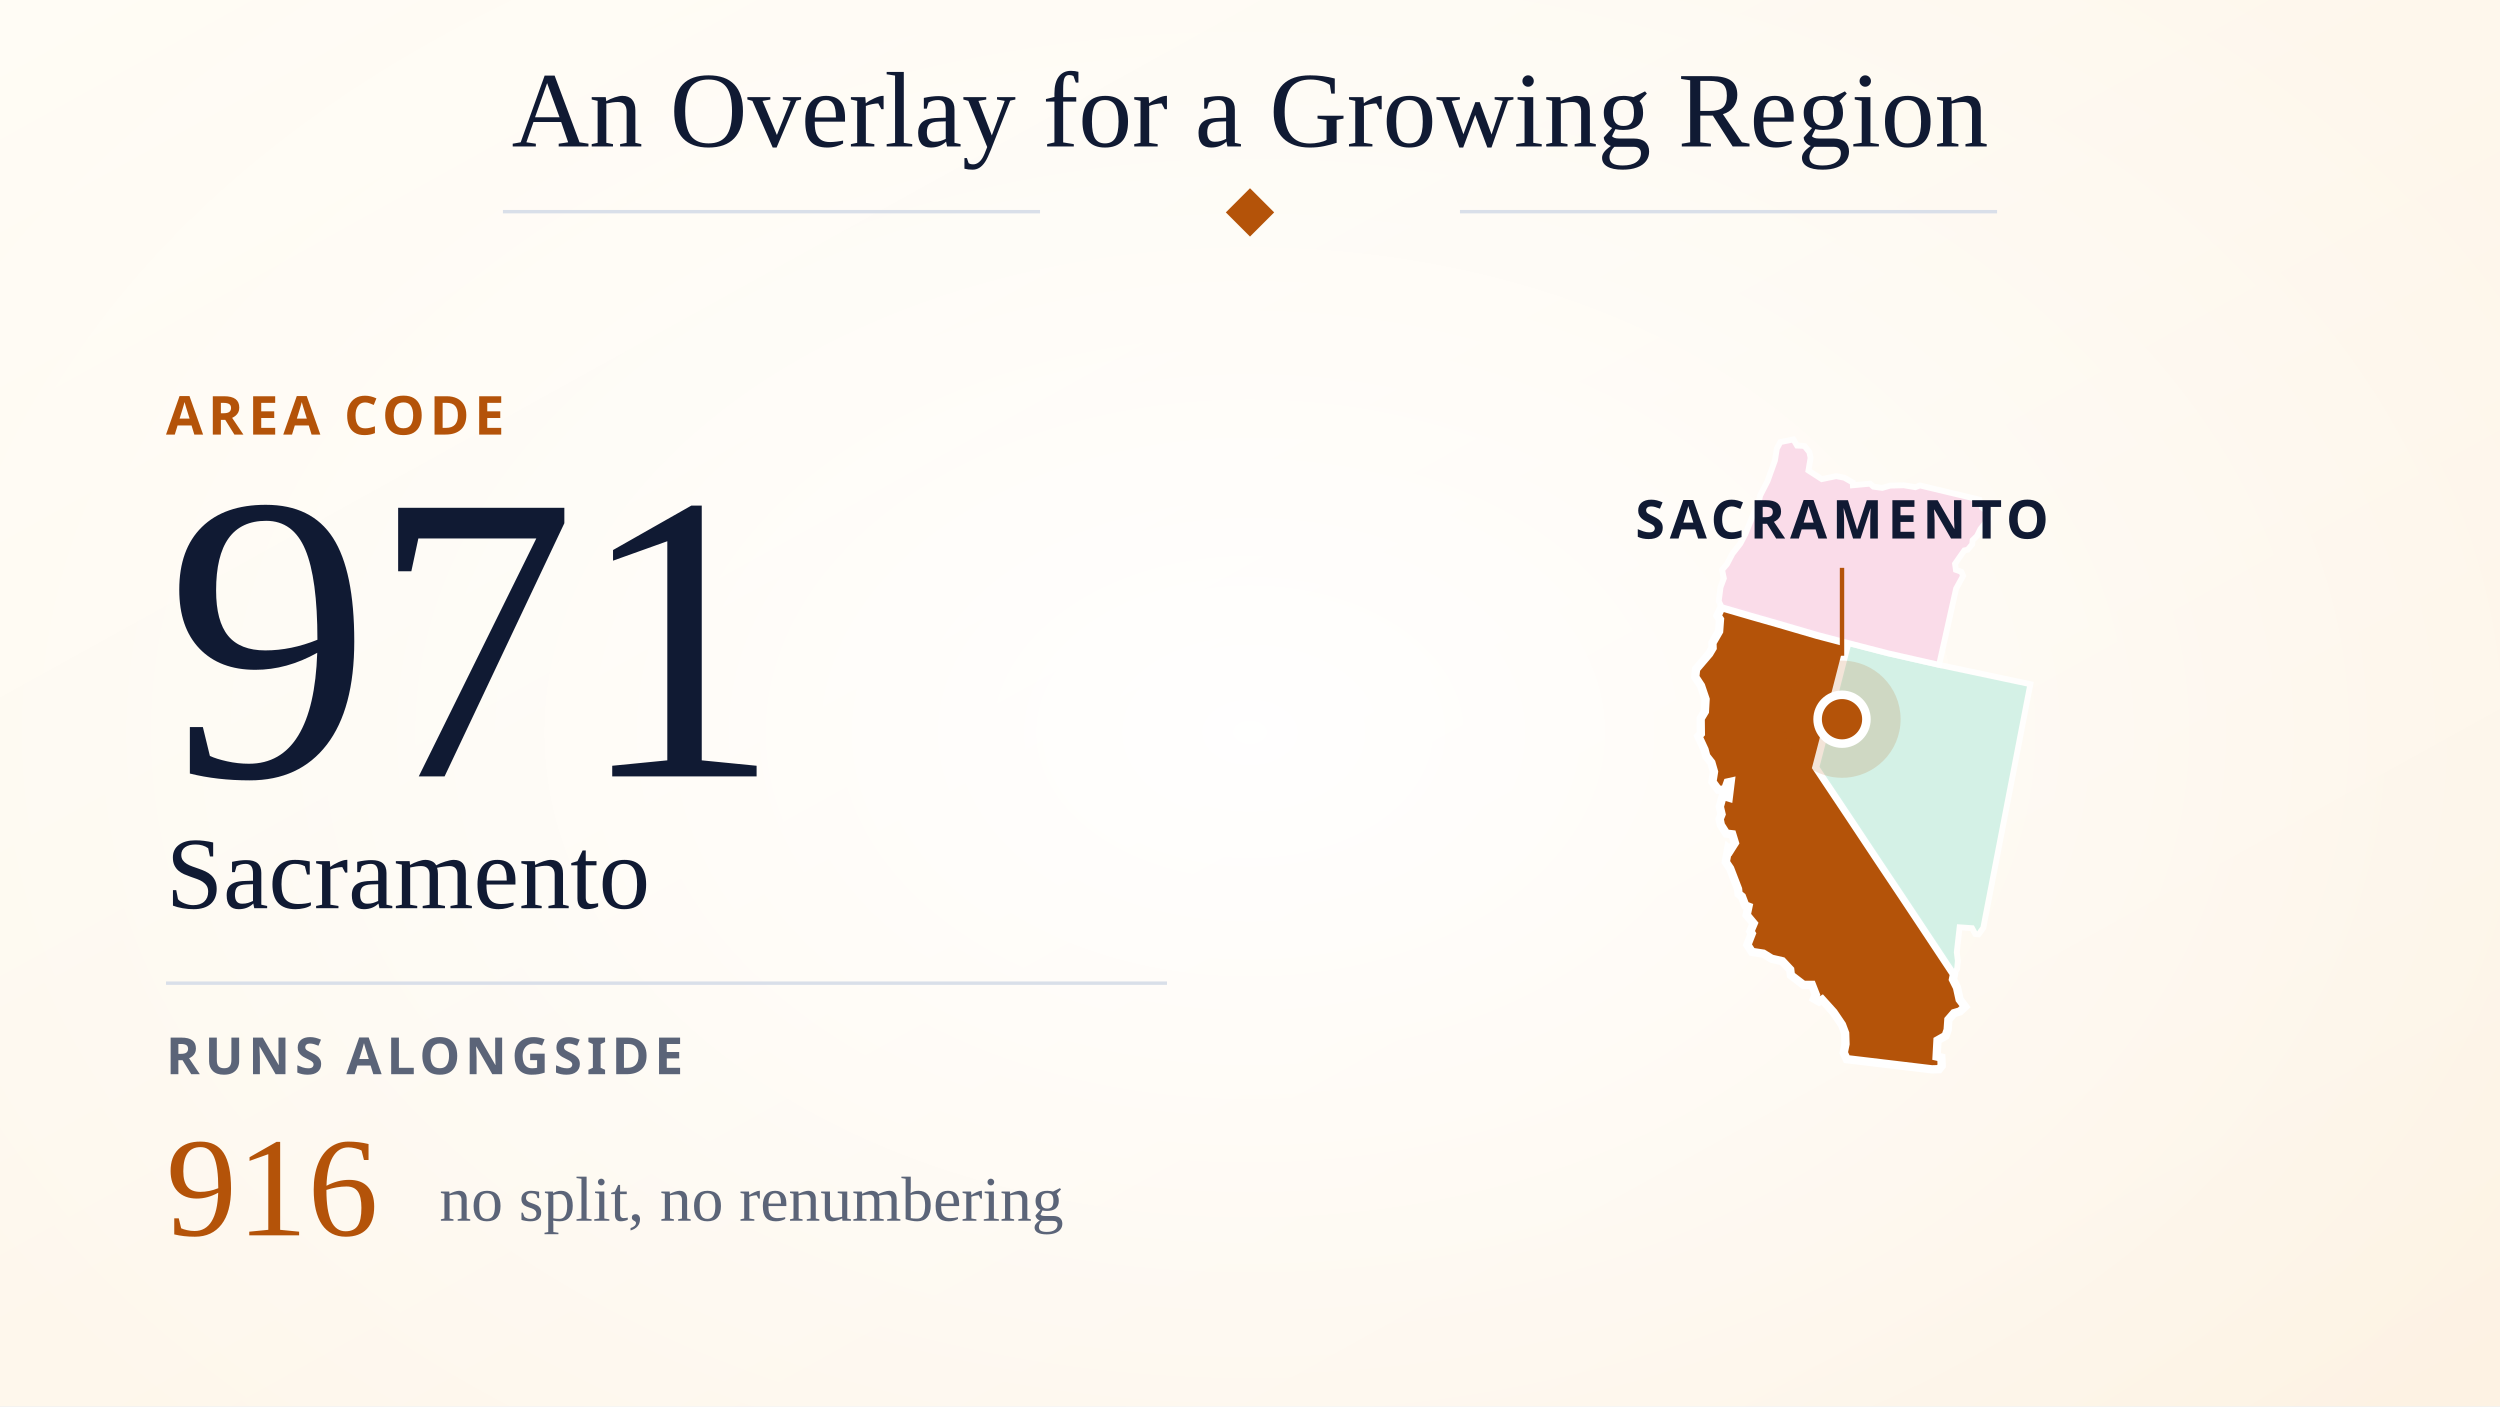
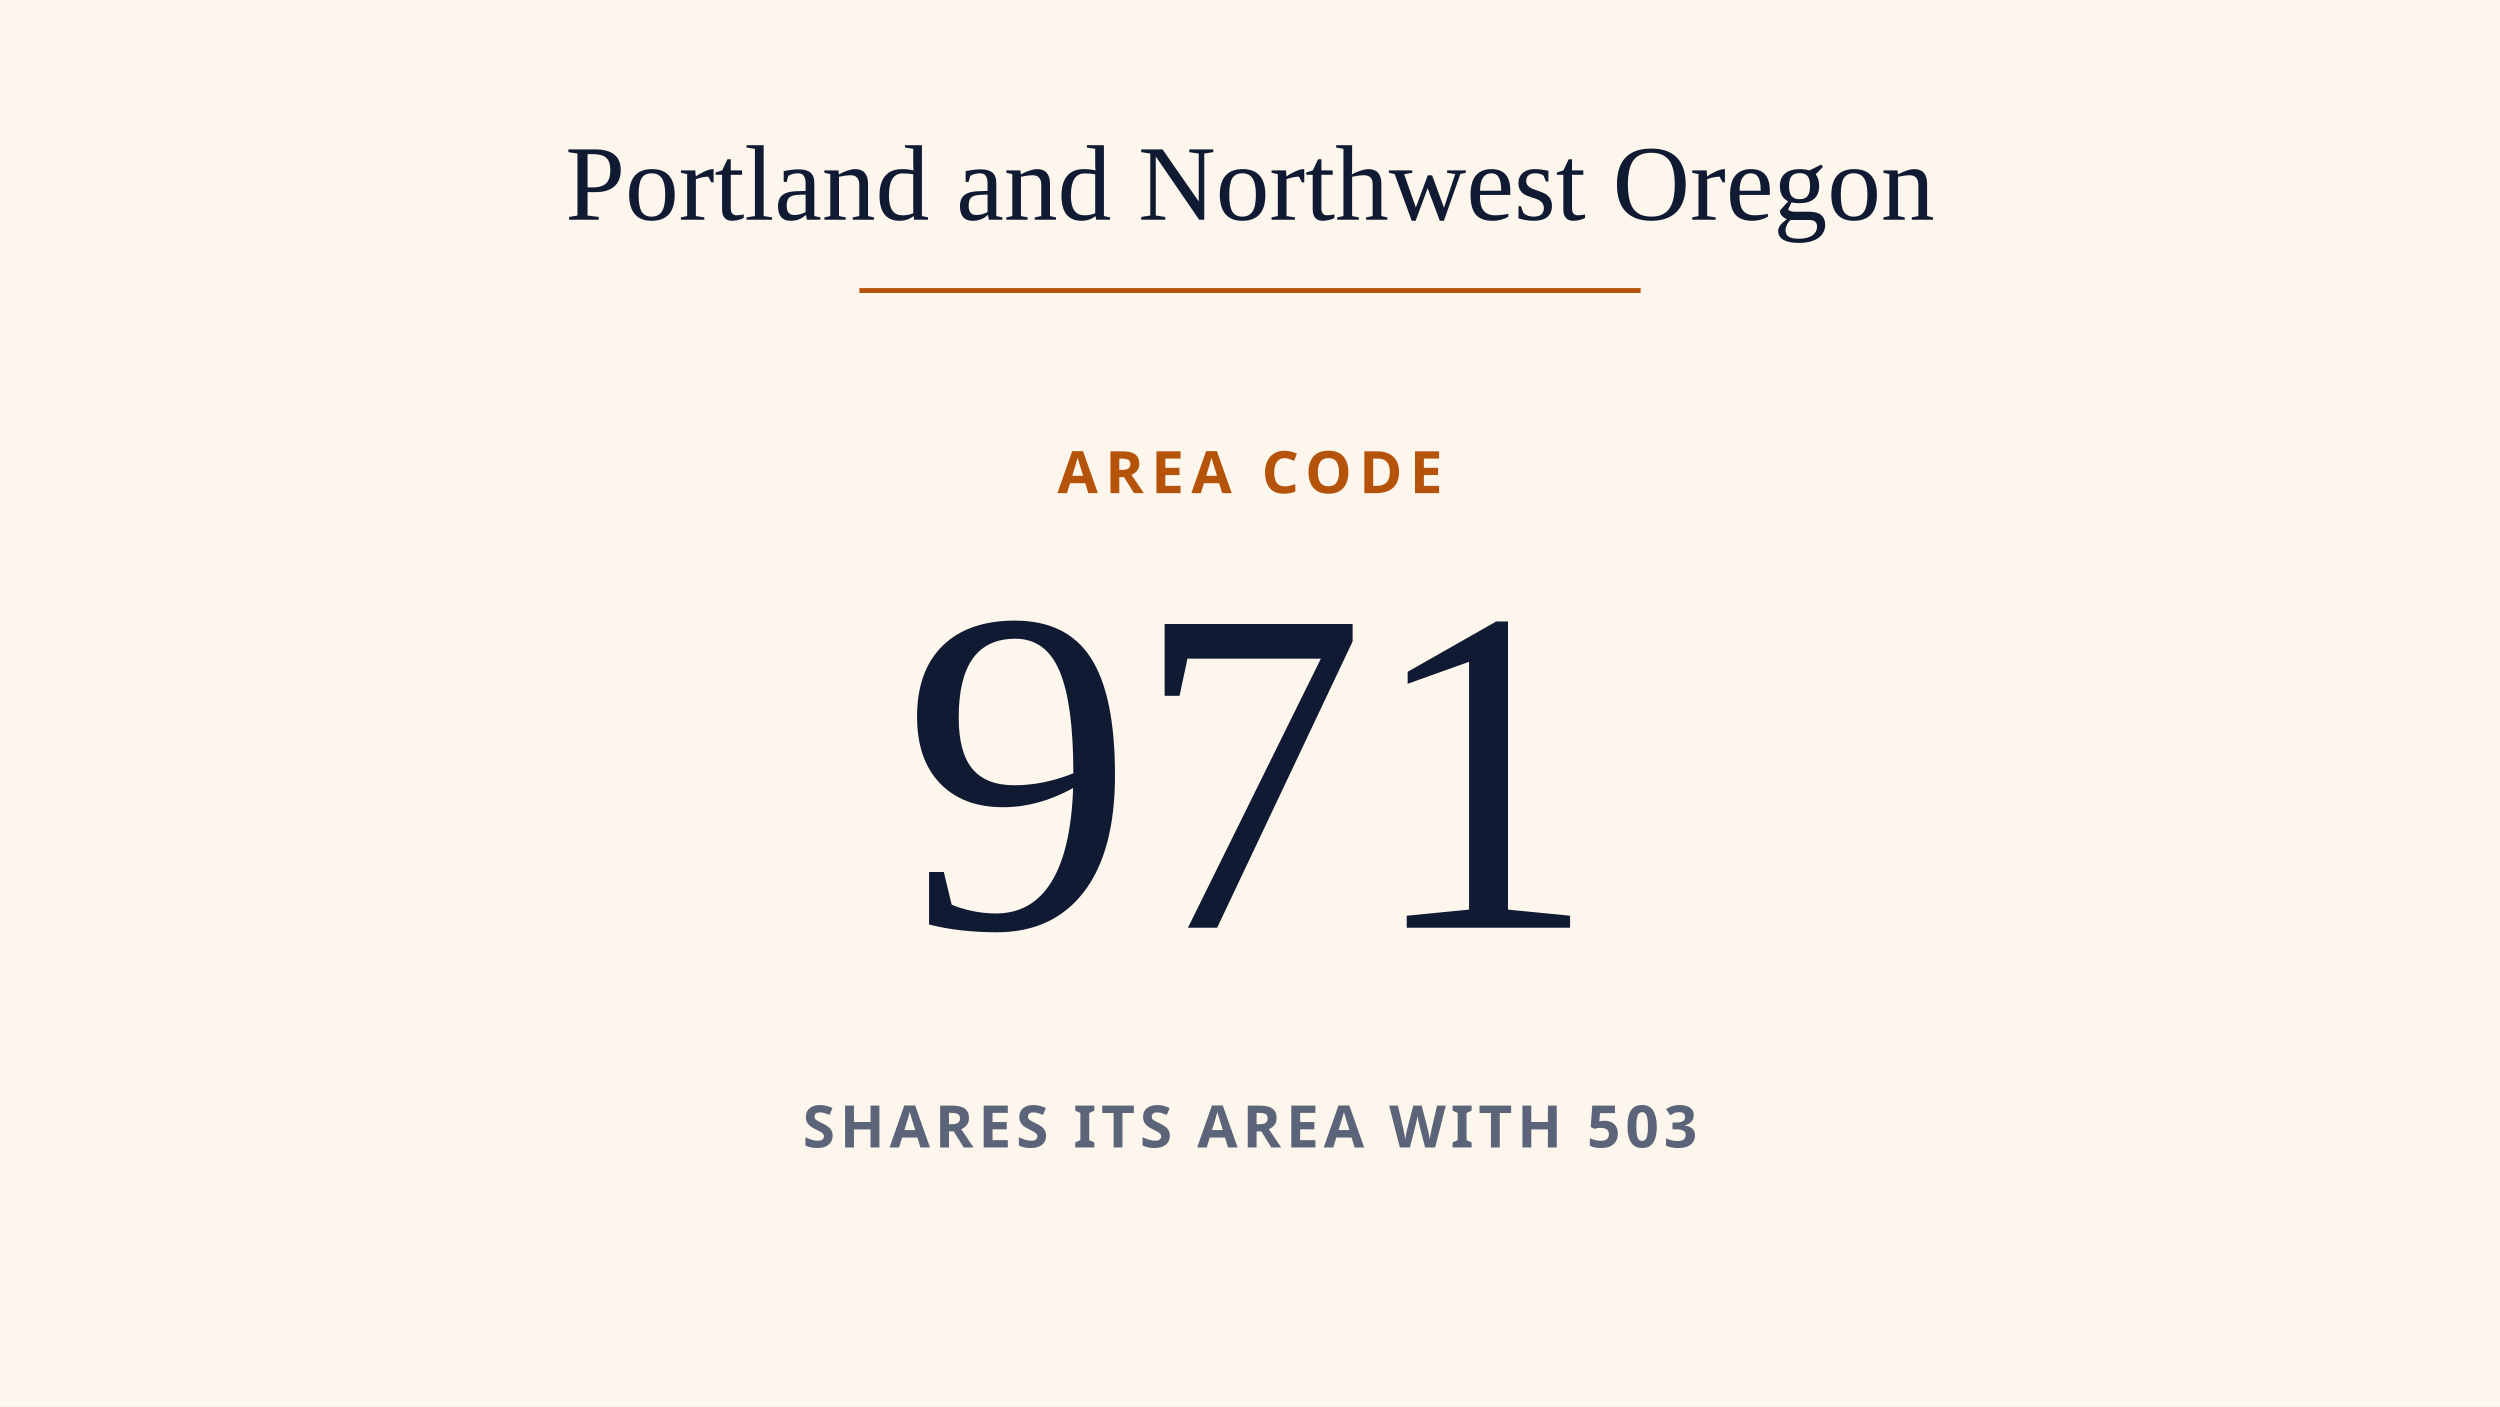
<svg xmlns="http://www.w3.org/2000/svg" viewBox="0 0 1024 576" width="1024" height="576" role="img">
-   <defs>
-     <linearGradient id="wash" x1="0" y1="0" x2="1" y2="1">
-       <stop offset="0%" stop-color="#fffcf5" />
-       <stop offset="100%" stop-color="#fdf2e3" />
-     </linearGradient>
-     <radialGradient id="glow" cx="50%" cy="50%" r="50%">
-       <stop offset="0%" stop-color="#ffffff" stop-opacity="0.95" />
-       <stop offset="100%" stop-color="#ffffff" stop-opacity="0" />
-     </radialGradient>
-   </defs>
-   <rect width="1024" height="576" fill="url(#wash)" />
-   <ellipse cx="512" cy="300" rx="620" ry="420" fill="url(#glow)" />
-   <text x="512" y="60" font-family="'Instrument Serif', Georgia, 'Times New Roman', serif" font-size="44" font-weight="400" fill="#101a33" text-anchor="middle" letter-spacing="0" opacity="1" font-variant-numeric="lining-nums" font-feature-settings="'lnum' 1, 'onum' 0">An Overlay for a Growing Region</text>
-   <rect x="206" y="86" width="220" height="1.4" fill="#d9dfe9" />
-   <rect x="598" y="86" width="220" height="1.4" fill="#d9dfe9" />
-   <rect x="505" y="80" width="14" height="14" transform="rotate(45 512 87)" fill="#b45309" />
-   <text x="68" y="178" font-family="Geist, 'Segoe UI', system-ui, -apple-system, sans-serif" font-size="22" font-weight="700" fill="#b45309" text-anchor="start" letter-spacing="2" opacity="1" font-variant-numeric="lining-nums" font-feature-settings="'lnum' 1, 'onum' 0">AREA CODE</text>
-   <text x="68" y="318" font-family="'Instrument Serif', 'Times New Roman', Times, serif" font-size="168" font-weight="400" fill="#101a33" text-anchor="start" letter-spacing="0" opacity="1" font-variant-numeric="lining-nums" font-feature-settings="'lnum' 1, 'onum' 0">971</text>
-   <text x="68" y="372" font-family="'Instrument Serif', Georgia, 'Times New Roman', serif" font-size="42" font-weight="400" fill="#101a33" text-anchor="start" letter-spacing="0" opacity="1" font-variant-numeric="lining-nums" font-feature-settings="'lnum' 1, 'onum' 0">Sacramento</text>
-   <rect x="68" y="402" width="410" height="1.4" fill="#d9dfe9" />
-   <text x="68" y="440" font-family="Geist, 'Segoe UI', system-ui, -apple-system, sans-serif" font-size="21" font-weight="700" fill="#5b6478" text-anchor="start" letter-spacing="2" opacity="1" font-variant-numeric="lining-nums" font-feature-settings="'lnum' 1, 'onum' 0">RUNS ALONGSIDE</text>
-   <text x="68" y="506" font-family="'Instrument Serif', 'Times New Roman', Times, serif" font-size="58" font-weight="400" fill="#b45309" text-anchor="start" letter-spacing="0" opacity="1" font-variant-numeric="lining-nums" font-feature-settings="'lnum' 1, 'onum' 0">916</text>
-   <text x="180" y="500" font-family="'Instrument Serif', Georgia, 'Times New Roman', serif" font-size="26" font-weight="400" fill="#5b6478" text-anchor="start" letter-spacing="0" opacity="1" font-variant-numeric="lining-nums" font-feature-settings="'lnum' 1, 'onum' 0">no split, no renumbering</text>
-   <g transform="translate(694.2935, 137.2876) scale(0.7190635)">
-     <path d="M31.9,159.8L46.6,164L69.5,170.7L87.4,175.4L76.9,216.3L69.1,246.2L87.2,273.3L104.6,299.5L118.7,320.6L129,336.1L147.5,364L146.9,367L149.2,371.6L150.7,378.4L153.8,382.5L150.9,385.2L147.5,386.2L144.3,389.9L143.9,395.7L142.7,399.1L138.1,401.7L137.6,410.9L140.3,411.5L140.5,416.2L139,418.1L134.9,418.2L108.2,415L86.4,412.4L84.7,408.7L85.7,403.8L85.5,397.6L83.7,392.8L78.9,385.7L72.4,378.5L70.6,379.6L67.8,378L68.8,375.7L66.6,370.1L61.8,370.1L54.6,364.6L54.2,361.4L49.7,356.6L43.6,355.2L38.9,352.3L32.4,351.3L29.8,347.3L32.3,340.9L31.5,339.6L33.4,335.1L29.4,330.3L30.4,325.5L28.6,324.8L26.7,319.8L24.8,318.3L24.5,315.5L20,303.8L17.5,300.1L18.9,292.3L20.1,293.3L22.7,289.2L21.2,284.3L17.8,283.9L14.7,279L14,275.6L15.1,272.9L14.1,268.6L15.8,262.4L19.2,263.4L20.3,254.4L18.5,254.8L17,259L13.2,258.9L9.9,254.4L10.8,248.7L9.3,243.5L6.4,239.8L5.4,236.1L1.9,228.5L3.3,227L3.2,218.4L5.6,214.4L6,207.4L3.4,199.7L0.1,194.7L0.6,190.2L8.1,181.4L10,178.2L9.9,175.3L13.7,168.7L14.2,161.9L12.8,159.8L15.1,154.9L31.9,159.8Z" fill="#b45309" stroke="#ffffff" stroke-width="4.728" opacity="1" />
-     <path d="M139,187.8L191,198.8L167.9,318.4L164.2,337.6L161.5,341.3L159.6,341.1L157.8,337.8L150.7,337.3L149.1,351.5L149.7,356.4L149.3,361L147.5,364L129,336.1L118.7,320.6L104.6,299.5L87.2,273.3L69.1,246.2L76.9,216.3L87.4,175.4L109.9,181.2L139,187.8Z" fill="#c9efe2" stroke="#ffffff" stroke-width="3.338" opacity="0.8" />
-     <path d="M60.8,63L62.4,63.2L65.1,66.6L65.8,69.9L64.6,77.1L72.2,82L80.4,80.3L85,81.2L89.8,83.9L89.9,85.5L99.7,84.6L101.6,86.3L106.6,87L111.2,85.7L118.9,85.5L125.5,86.6L128.1,85.6L162,93.7L163.4,98.2L166.9,100.7L167.5,104.3L162.5,110.5L160.6,114.4L158.1,116.8L157.9,119.1L155.3,122.2L153.4,122.6L148.1,130.2L148.6,133.7L151.7,134.8L152.7,137.1L148.7,144.4L139,187.8L109.9,181.2L87.4,175.4L69.5,170.7L46.6,164L31.9,159.8L15.1,154.9L13.5,151.5L14.5,143.6L16.4,138.5L15.4,133.7L18.2,130.4L21.3,124.5L25.8,118.7L28.7,113.2L36.5,94L37.1,91.3L41.3,83.1L45.5,71.4L46.6,64.6L48.6,60.9L56,59.4L58.1,62.9L60.8,63Z" fill="#f9d4e6" stroke="#ffffff" stroke-width="3.338" opacity="0.8" />
-   </g>
-   <circle cx="754.489" cy="294.589" r="24" fill="#b45309" opacity="0.16" />
-   <circle cx="754.489" cy="294.589" r="10" fill="#b45309" stroke="#ffffff" stroke-width="3.5" />
-   <path d="M754.489,268.589 L754.489,232.589" stroke="#b45309" stroke-width="1.8" fill="none" />
-   <text x="754.489" y="220.589" font-family="Geist, 'Segoe UI', system-ui, -apple-system, sans-serif" font-size="22" font-weight="700" fill="#101a33" text-anchor="middle" letter-spacing="2" opacity="1" font-variant-numeric="lining-nums" font-feature-settings="'lnum' 1, 'onum' 0">SACRAMENTO</text>
+   <rect width="1024" height="576" fill="#fdf6ec" />
+   <text x="512" y="90" font-family="'Instrument Serif', Georgia, 'Times New Roman', serif" font-size="44" fill="#101a33" text-anchor="middle">Portland and Northwest Oregon</text>
+   <rect x="352" y="118" width="320" height="2" fill="#b45309" />
+   <text x="512" y="202" font-family="Geist, 'Segoe UI', system-ui, sans-serif" font-size="24" font-weight="700" letter-spacing="3" fill="#b45309" text-anchor="middle">AREA CODE</text>
+   <text x="512" y="380" font-family="'Instrument Serif', Georgia, 'Times New Roman', serif" font-size="190" fill="#101a33" text-anchor="middle">971</text>
+   <text x="512" y="470" font-family="Geist, 'Segoe UI', system-ui, sans-serif" font-size="24" font-weight="700" letter-spacing="2" fill="#5b6478" text-anchor="middle">SHARES ITS AREA WITH 503</text>
</svg>
